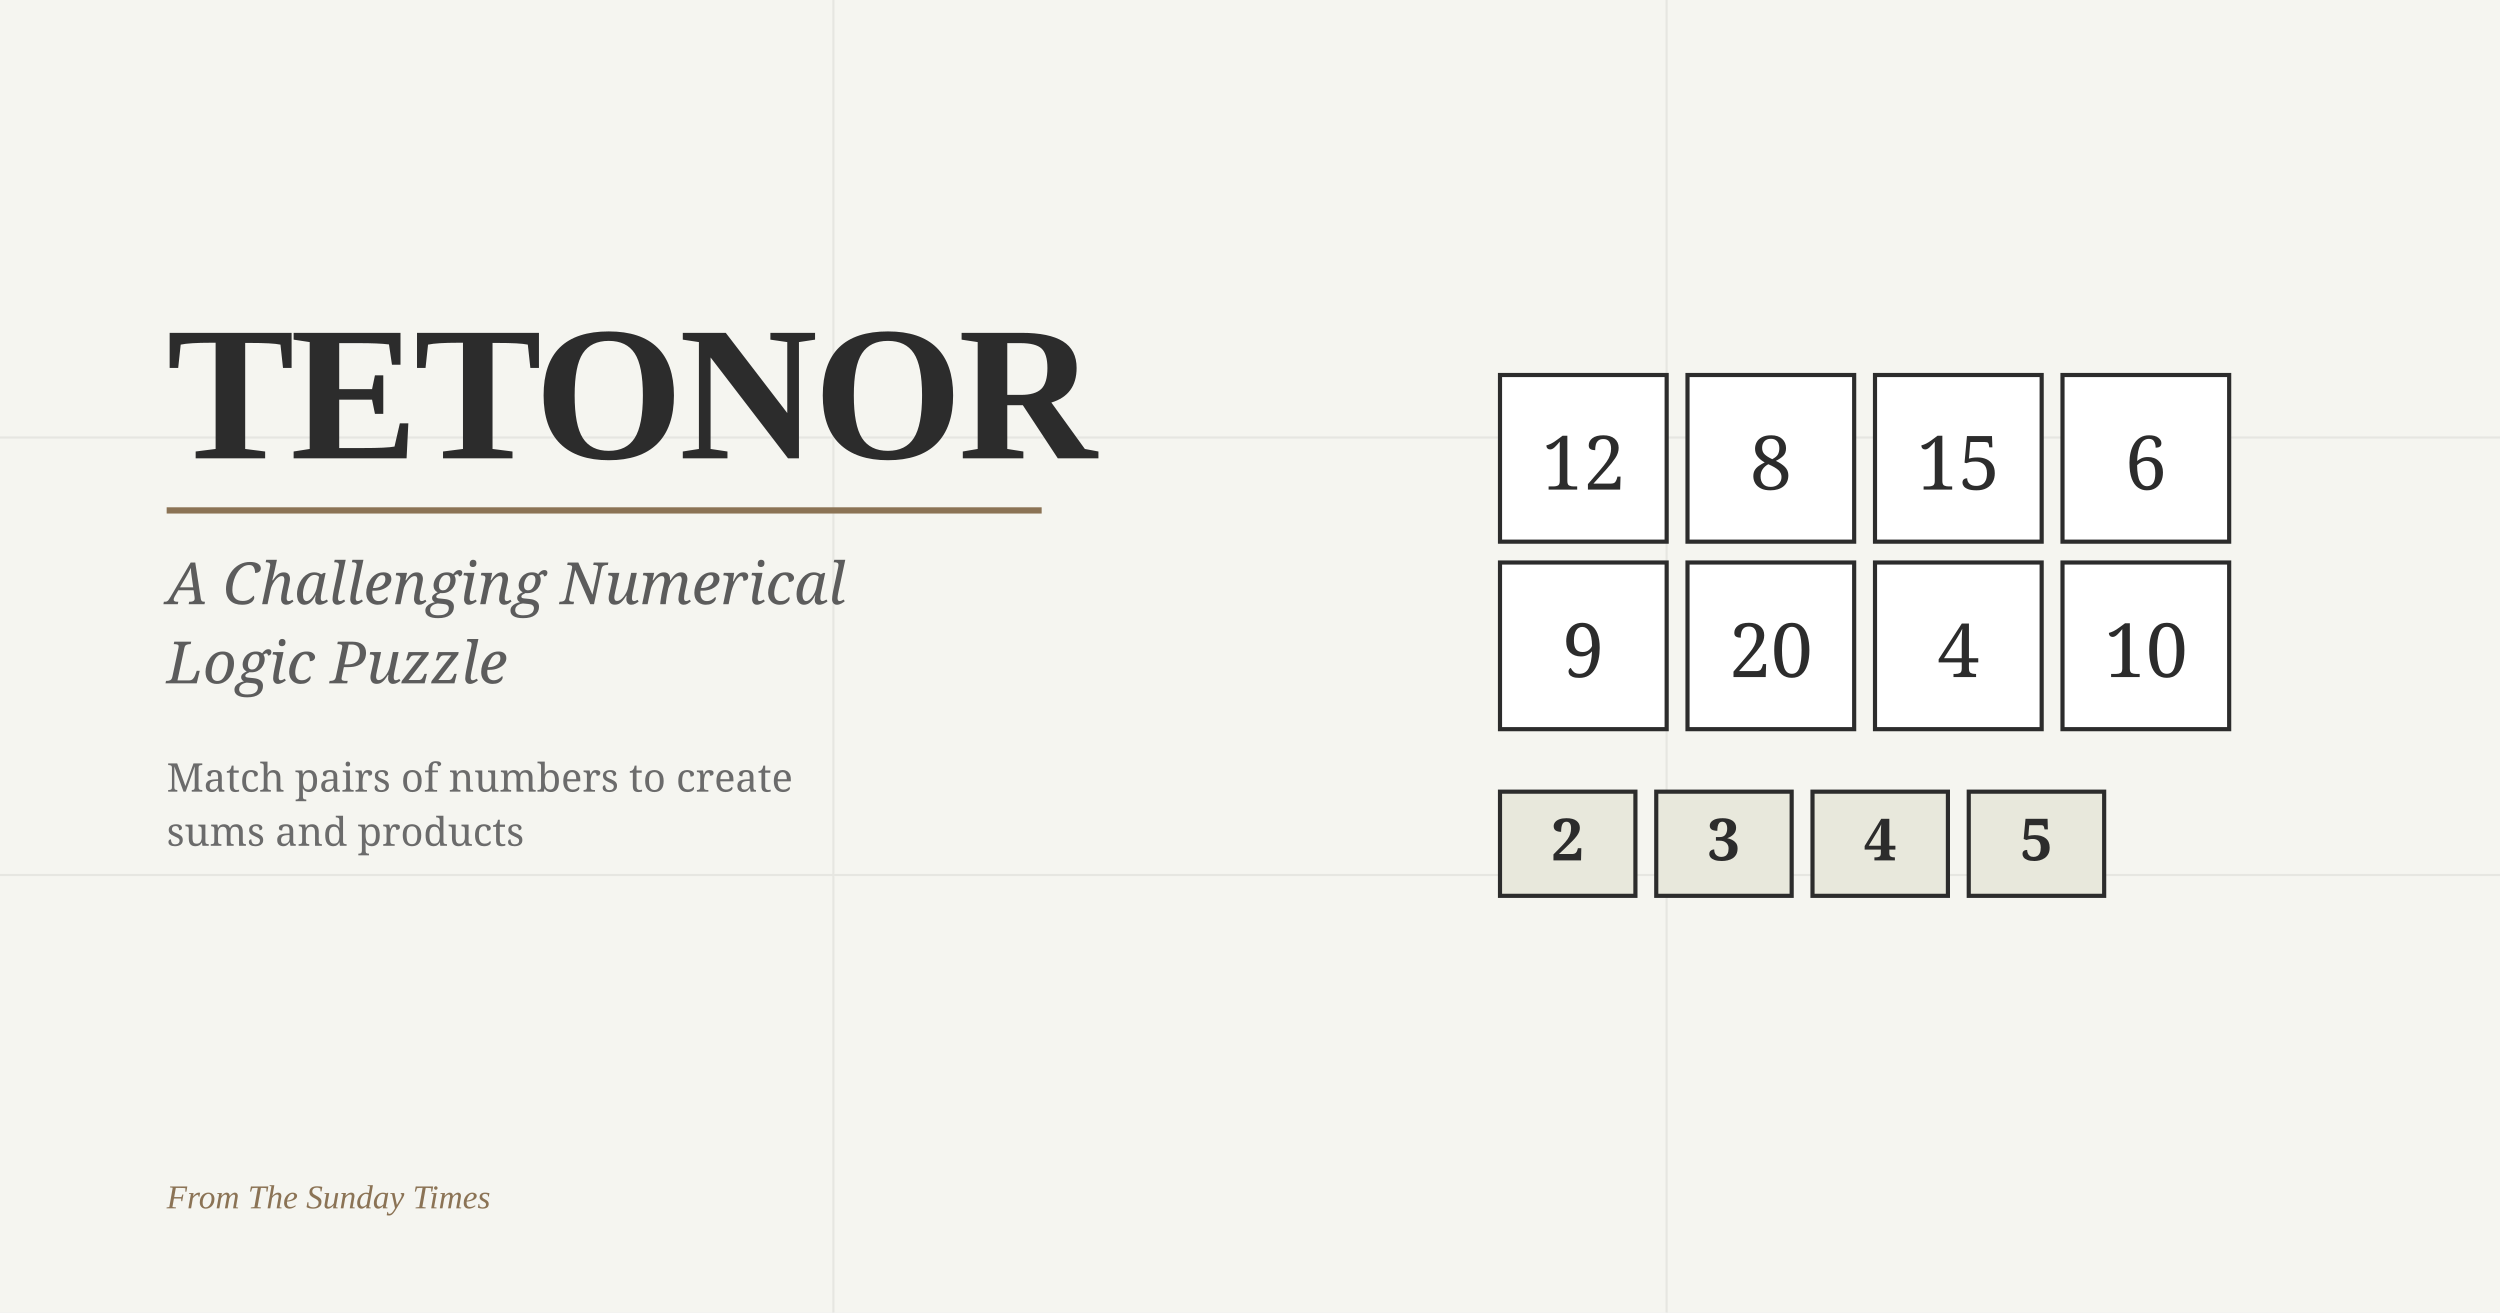
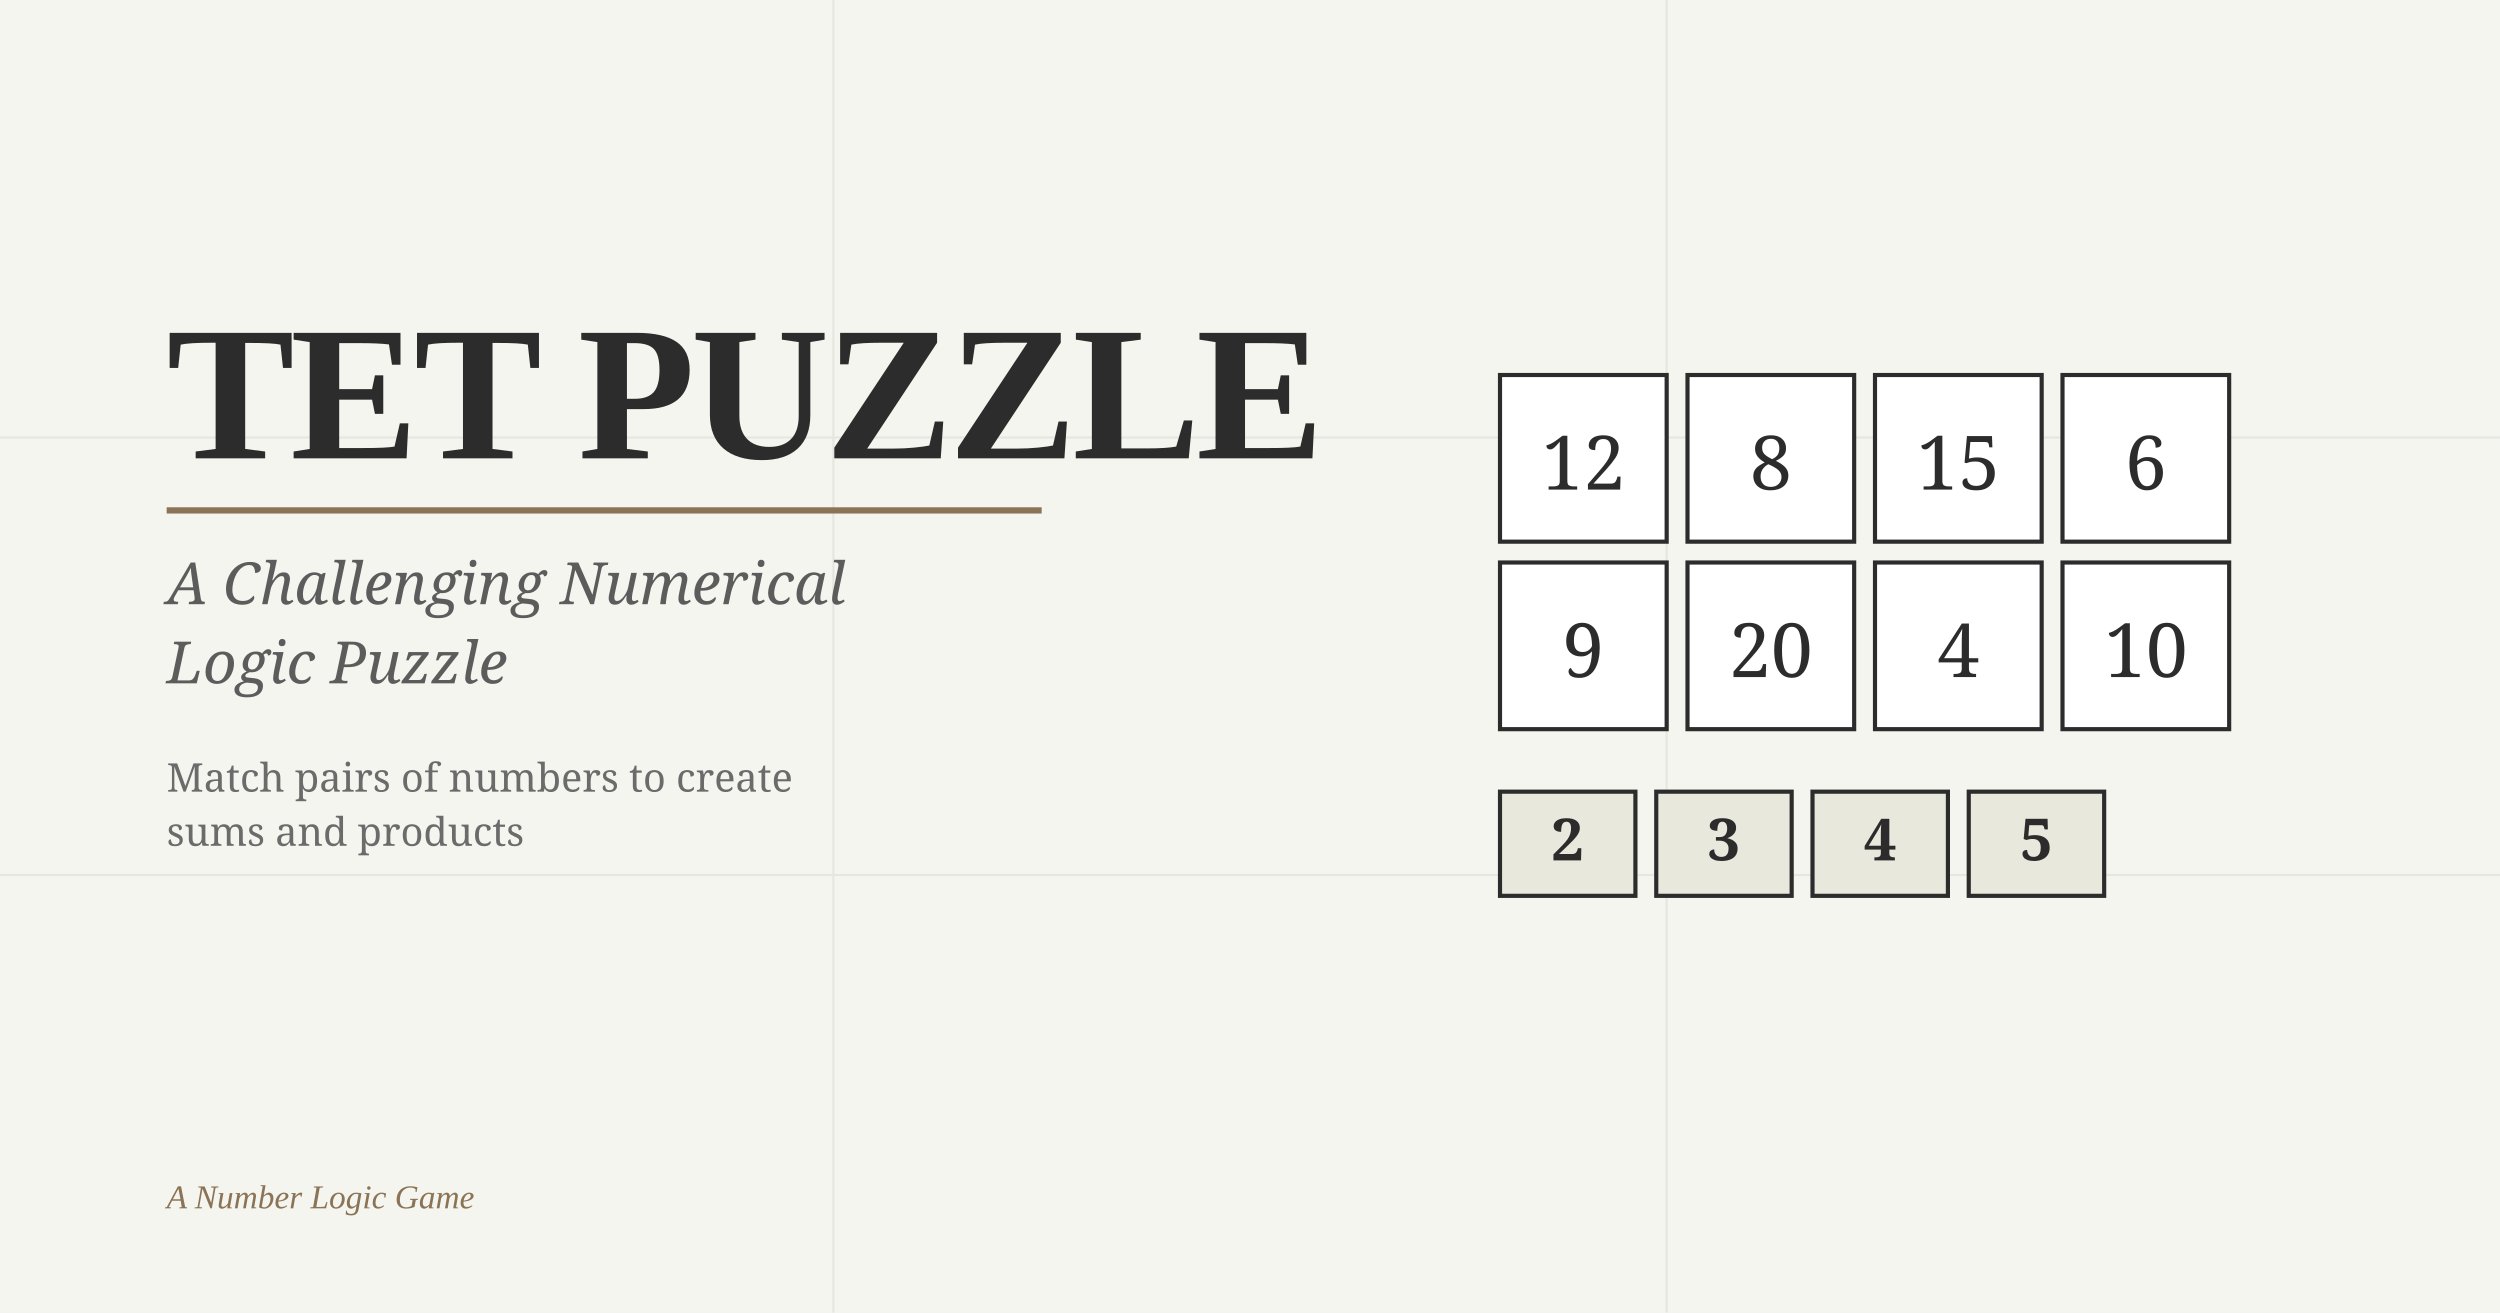
<svg xmlns="http://www.w3.org/2000/svg" width="1200" height="630">
  <rect width="1200" height="630" fill="#f5f5f0" />
  <g opacity="0.08">
    <line x1="400" y1="0" x2="400" y2="630" stroke="#333" stroke-width="1" />
    <line x1="800" y1="0" x2="800" y2="630" stroke="#333" stroke-width="1" />
    <line x1="0" y1="210" x2="1200" y2="210" stroke="#333" stroke-width="1" />
    <line x1="0" y1="420" x2="1200" y2="420" stroke="#333" stroke-width="1" />
  </g>
  <g transform="translate(720, 180)">
    <rect x="0" y="0" width="80" height="80" fill="white" stroke="#2c2c2c" stroke-width="2" />
    <rect x="90" y="0" width="80" height="80" fill="white" stroke="#2c2c2c" stroke-width="2" />
    <rect x="180" y="0" width="80" height="80" fill="white" stroke="#2c2c2c" stroke-width="2" />
    <rect x="270" y="0" width="80" height="80" fill="white" stroke="#2c2c2c" stroke-width="2" />
    <rect x="0" y="90" width="80" height="80" fill="white" stroke="#2c2c2c" stroke-width="2" />
    <rect x="90" y="90" width="80" height="80" fill="white" stroke="#2c2c2c" stroke-width="2" />
    <rect x="180" y="90" width="80" height="80" fill="white" stroke="#2c2c2c" stroke-width="2" />
    <rect x="270" y="90" width="80" height="80" fill="white" stroke="#2c2c2c" stroke-width="2" />
    <text x="40" y="55" font-family="Georgia, serif" font-size="36" fill="#2c2c2c" text-anchor="middle" font-weight="500">12</text>
    <text x="130" y="55" font-family="Georgia, serif" font-size="36" fill="#2c2c2c" text-anchor="middle" font-weight="500">8</text>
    <text x="220" y="55" font-family="Georgia, serif" font-size="36" fill="#2c2c2c" text-anchor="middle" font-weight="500">15</text>
    <text x="310" y="55" font-family="Georgia, serif" font-size="36" fill="#2c2c2c" text-anchor="middle" font-weight="500">6</text>
    <text x="40" y="145" font-family="Georgia, serif" font-size="36" fill="#2c2c2c" text-anchor="middle" font-weight="500">9</text>
    <text x="130" y="145" font-family="Georgia, serif" font-size="36" fill="#2c2c2c" text-anchor="middle" font-weight="500">20</text>
    <text x="220" y="145" font-family="Georgia, serif" font-size="36" fill="#2c2c2c" text-anchor="middle" font-weight="500">4</text>
    <text x="310" y="145" font-family="Georgia, serif" font-size="36" fill="#2c2c2c" text-anchor="middle" font-weight="500">10</text>
    <rect x="0" y="200" width="65" height="50" fill="#e8e8dc" stroke="#2c2c2c" stroke-width="2" />
    <rect x="75" y="200" width="65" height="50" fill="#e8e8dc" stroke="#2c2c2c" stroke-width="2" />
    <rect x="150" y="200" width="65" height="50" fill="#e8e8dc" stroke="#2c2c2c" stroke-width="2" />
    <rect x="225" y="200" width="65" height="50" fill="#e8e8dc" stroke="#2c2c2c" stroke-width="2" />
    <text x="32.5" y="233" font-family="Georgia, serif" font-size="28" fill="#2c2c2c" text-anchor="middle" font-weight="600">2</text>
    <text x="107.5" y="233" font-family="Georgia, serif" font-size="28" fill="#2c2c2c" text-anchor="middle" font-weight="600">3</text>
    <text x="182.5" y="233" font-family="Georgia, serif" font-size="28" fill="#2c2c2c" text-anchor="middle" font-weight="600">4</text>
    <text x="257.5" y="233" font-family="Georgia, serif" font-size="28" fill="#2c2c2c" text-anchor="middle" font-weight="600">5</text>
  </g>
  <g transform="translate(80, 220)">
-     <text x="0" y="0" font-family="Times New Roman, Georgia, serif" font-size="92" fill="#2c2c2c" font-weight="700" letter-spacing="-2">TETONOR</text>
+     <text x="0" y="0" font-family="Times New Roman, Georgia, serif" font-size="92" fill="#2c2c2c" font-weight="700" letter-spacing="-2">TET PUZZLE</text>
    <line x1="0" y1="25" x2="420" y2="25" stroke="#8b7355" stroke-width="3" />
    <text x="0" y="70" font-family="Georgia, serif" font-size="28" fill="#5c5c5c" font-style="italic">A Challenging Numerical</text>
    <text x="0" y="108" font-family="Georgia, serif" font-size="28" fill="#5c5c5c" font-style="italic">Logic Puzzle</text>
    <text x="0" y="160" font-family="Georgia, serif" font-size="19" fill="#6b6b6b" font-weight="400">Match pairs of numbers to create</text>
    <text x="0" y="186" font-family="Georgia, serif" font-size="19" fill="#6b6b6b" font-weight="400">sums and products</text>
  </g>
-   <text x="80" y="580" font-family="Times New Roman, Georgia, serif" font-size="16" fill="#8b7355" font-style="italic">From The Sunday Times</text>
+   <text x="80" y="580" font-family="Times New Roman, Georgia, serif" font-size="16" fill="#8b7355" font-style="italic">A Number Logic Game</text>
</svg>
